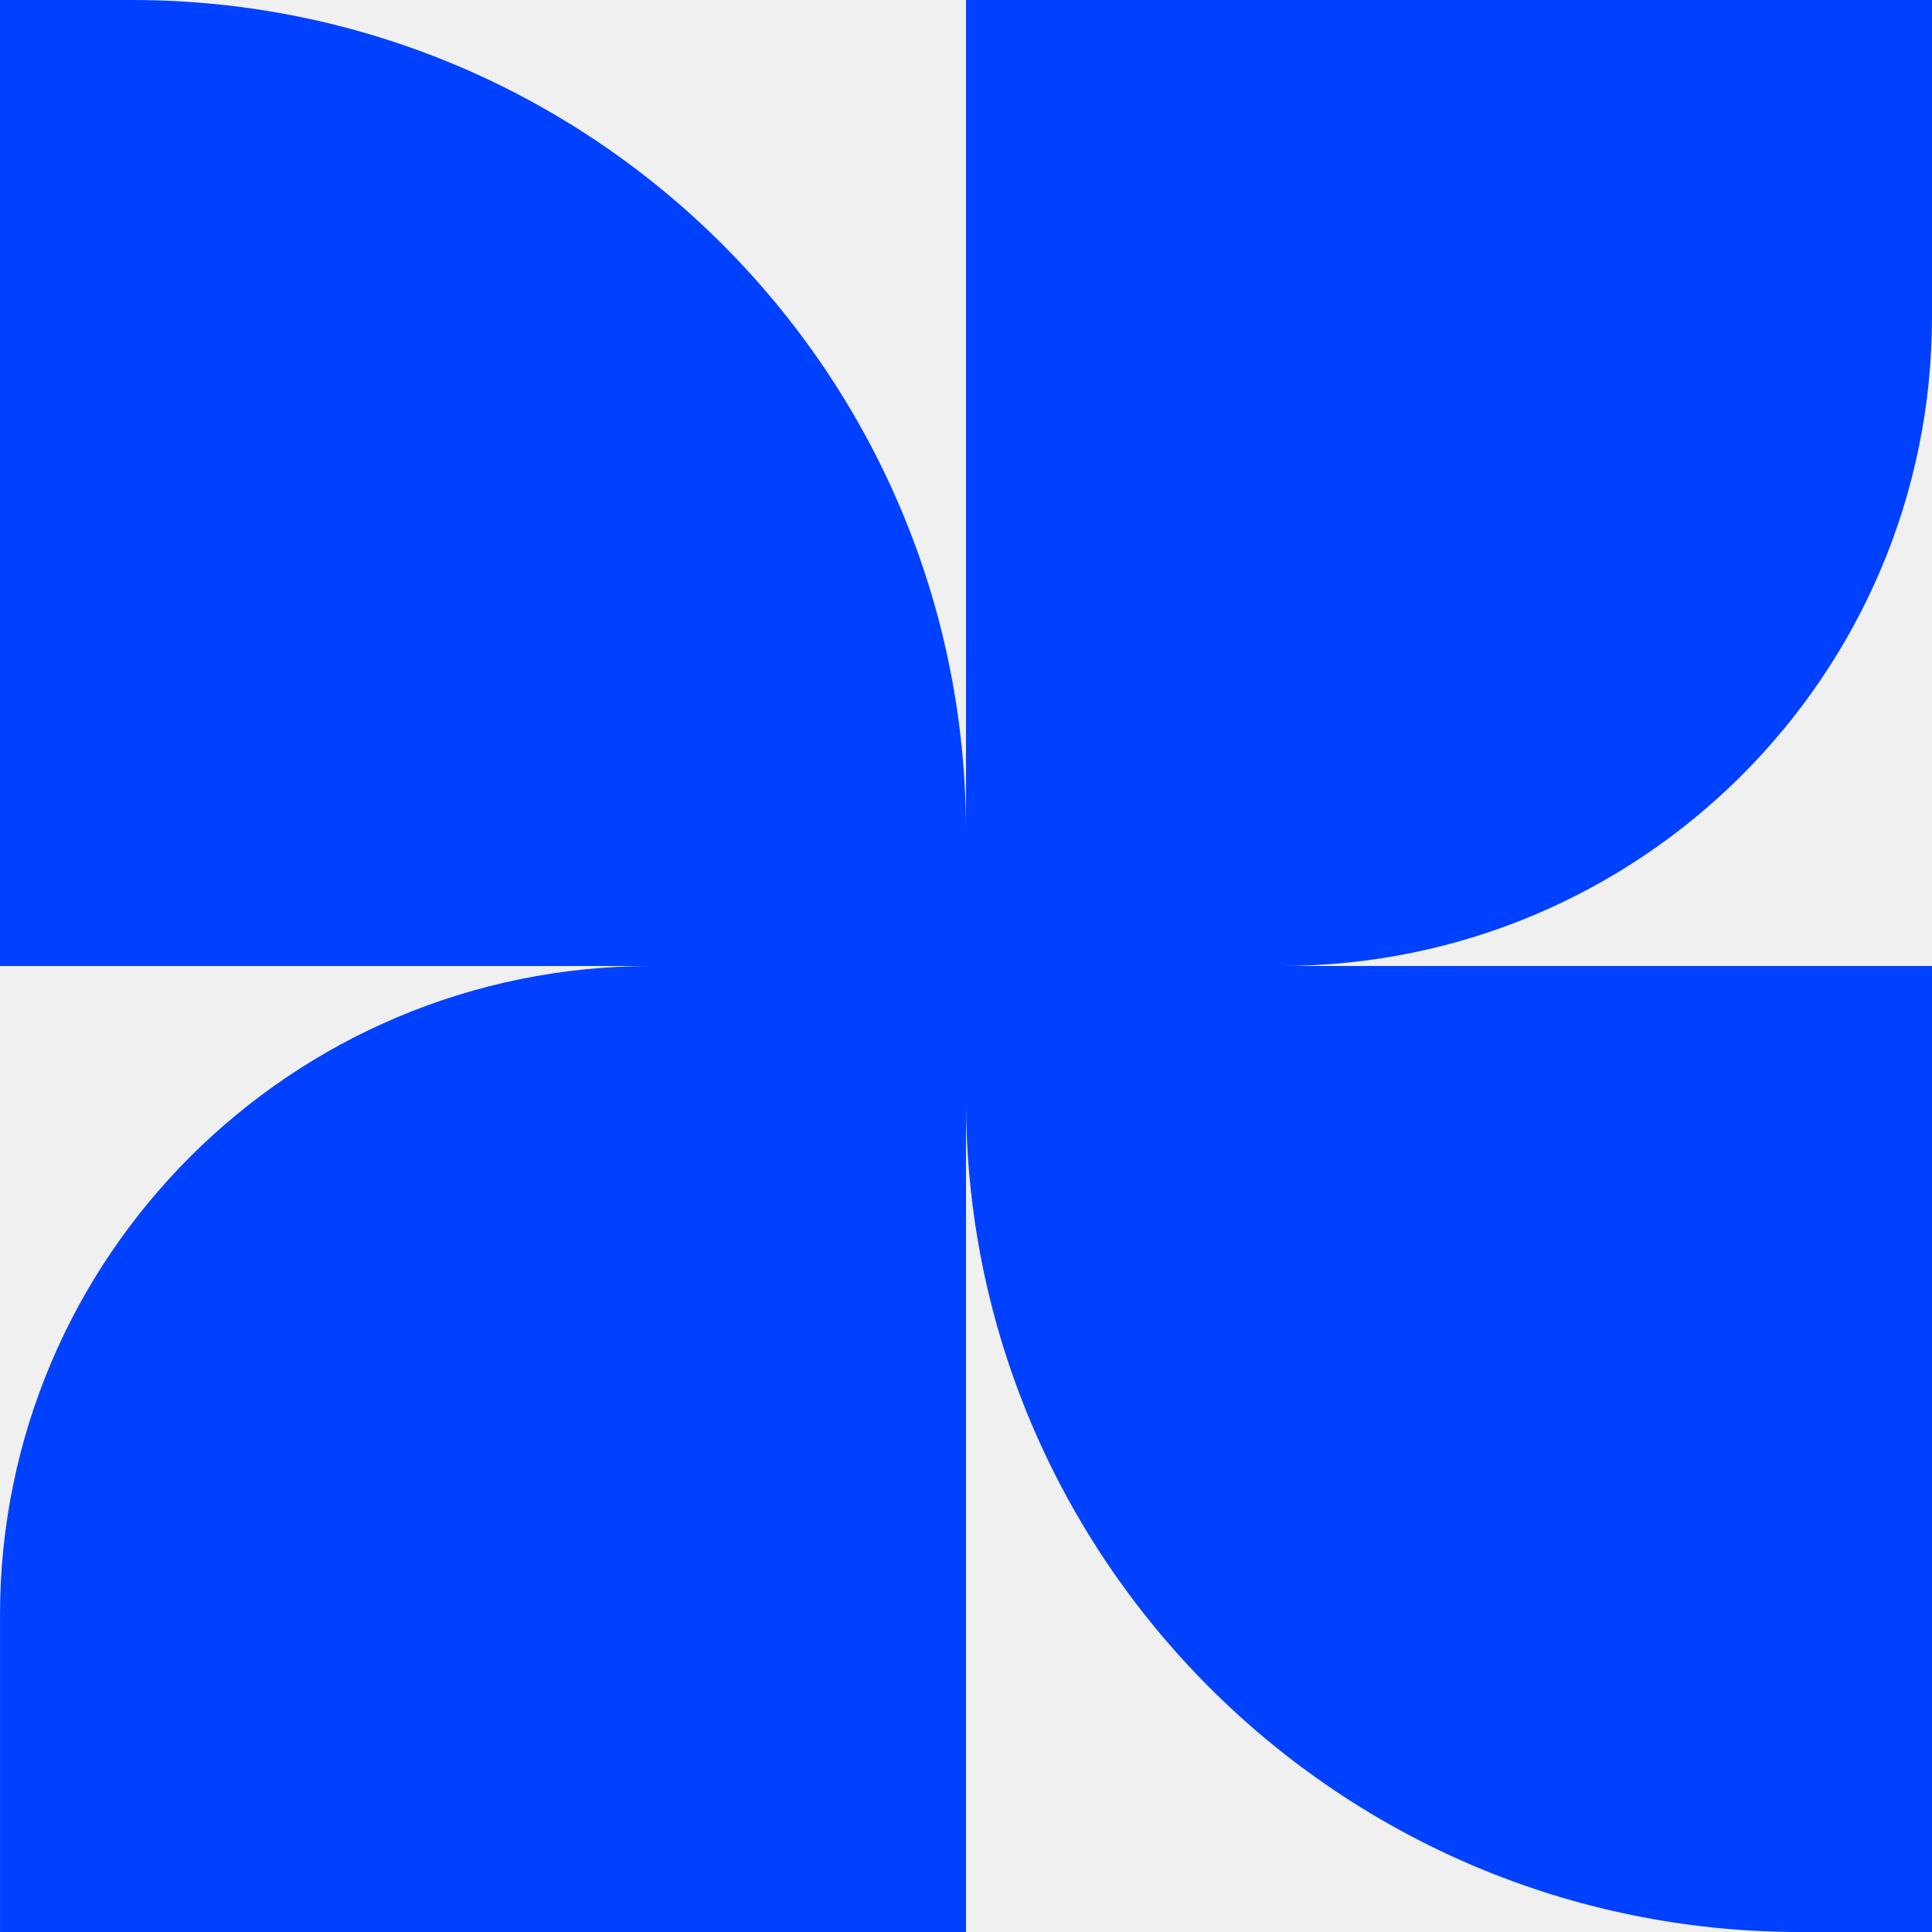
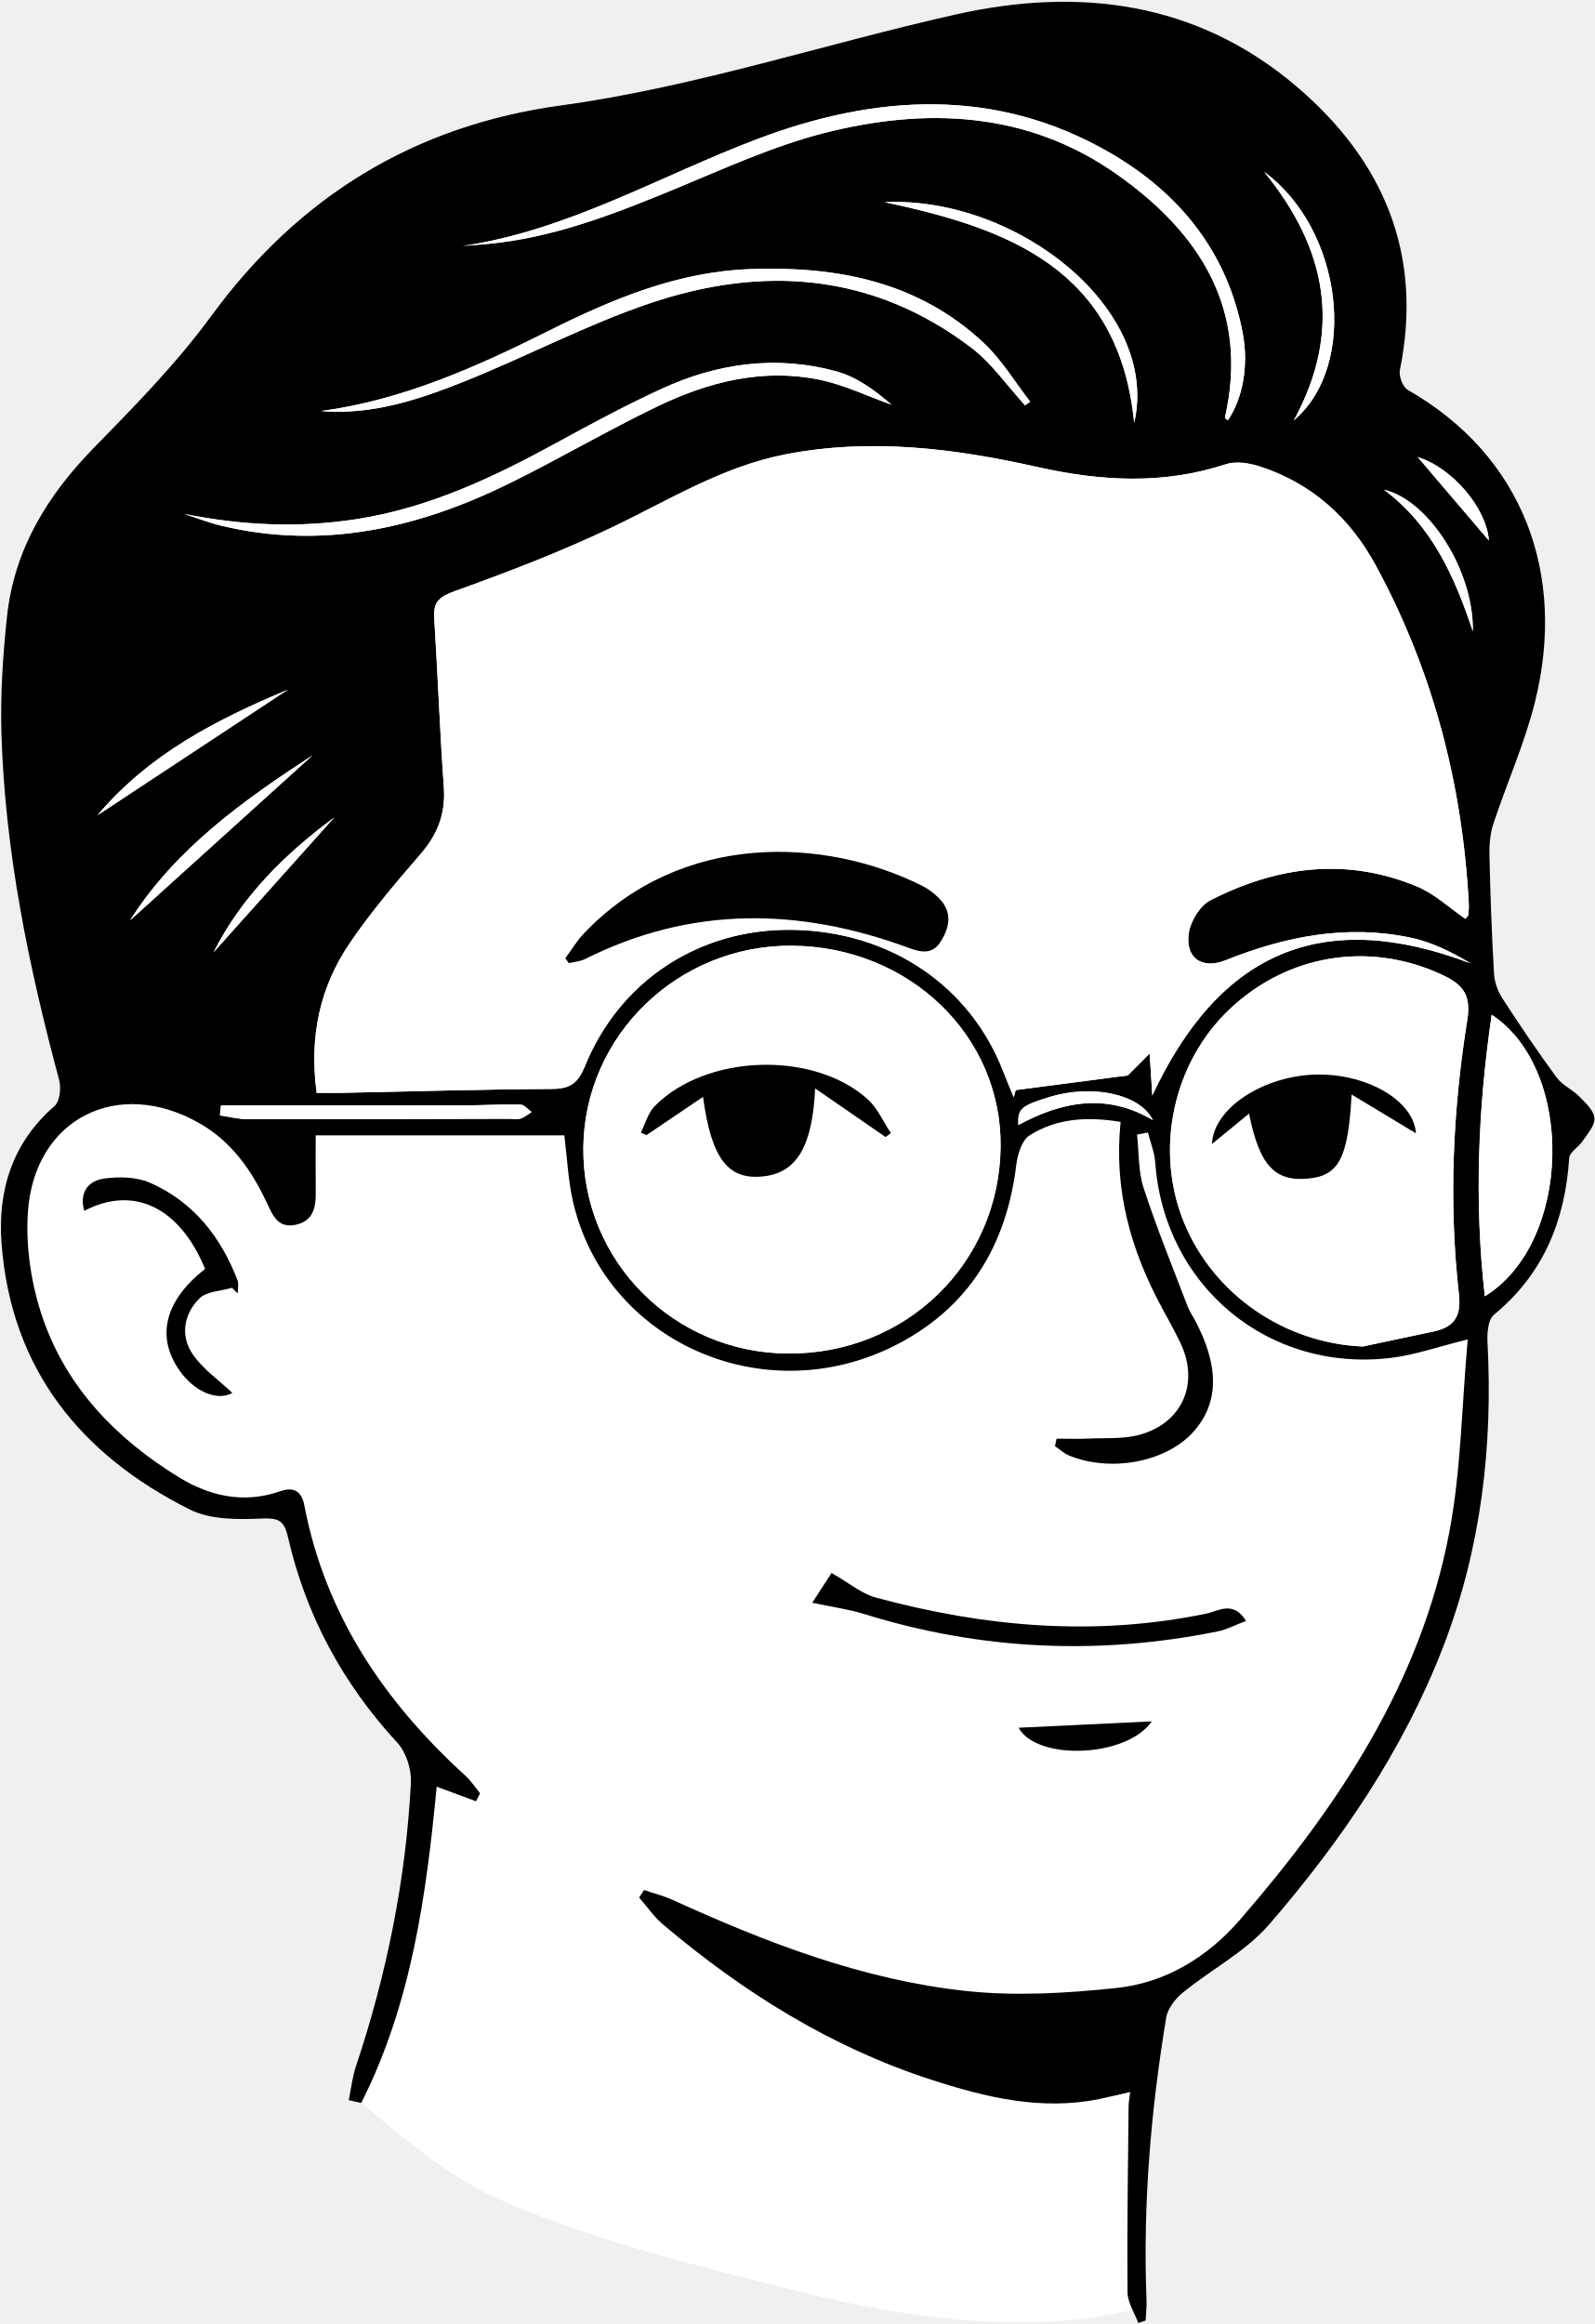
- <svg xmlns="http://www.w3.org/2000/svg" width="51" height="51" viewBox="0 0 51 51" fill="none">
-   <path d="M0.001 42.642L0.001 51H25.5V29.043C25.5 41.169 35.359 51 47.52 51H51V25.5H33.809C43.303 25.5 51 17.826 51 8.358V0L25.5 2.23819e-06V21.957C25.5 9.831 15.641 3.07698e-06 3.48 4.1611e-06L0 4.43989e-06L2.22924e-06 25.5H17.191C7.696 25.5 2.90015e-06 33.174 3.72782e-06 42.642H0.001Z" fill="#0041FF" />
+ <svg xmlns="http://www.w3.org/2000/svg" width="293" height="427" viewBox="0 0 293 427" fill="none">
+   <g clip-path="url(#clip0_1594_190)">
+     <path d="M212.288 213.584C212.157 211.717 211.402 209.893 210.942 208.052C210.273 208.174 209.604 208.304 208.936 208.426C209.309 211.717 209.144 215.182 210.151 218.265C212.557 225.647 215.51 232.846 218.271 240.106C218.575 240.905 219.096 241.626 219.504 242.39C224.072 250.901 224.029 257.675 219.365 262.963C214.424 268.574 204.203 270.58 196.421 267.392C195.492 267.01 194.711 266.255 193.859 265.673C193.955 265.221 194.059 264.77 194.155 264.31C196.169 264.31 198.184 264.388 200.199 264.292C203.343 264.145 206.643 264.405 209.596 263.545C217.385 261.287 220.399 254.027 216.916 246.724C215.857 244.509 214.659 242.364 213.486 240.202C207.798 229.685 204.637 218.586 205.922 206.107C199.965 205.117 194.242 205.377 189.179 208.591C187.763 209.485 186.981 212.09 186.747 214.01C184.941 228.834 178.01 240.28 164.584 247.123C140.251 259.516 111.019 246.35 105.244 220.523C104.402 216.754 104.237 212.846 103.707 208.599H58.01C58.01 211.943 57.975 215.477 58.018 219.012C58.062 221.817 57.593 224.309 54.354 225.021C51.14 225.725 50.142 223.363 49.065 221.053C46.26 215.069 42.63 209.798 36.698 206.393C21.683 197.787 6.216 205.508 5.113 222.842C4.705 229.277 5.782 236.207 7.91 242.321C12.33 255.052 21.448 264.388 32.816 271.387C38.548 274.913 44.844 276.32 51.514 273.984C53.98 273.124 55.422 273.984 55.908 276.511C59.755 296.685 70.619 312.682 85.539 326.273C86.555 327.202 87.328 328.4 88.214 329.477C87.971 329.963 87.728 330.458 87.476 330.945C85.157 330.085 82.83 329.225 80.242 328.261C78.331 348.235 75.596 368.114 66.425 386.282C72.93 392.005 79.634 397.537 87.189 401.783C91.722 404.328 96.603 406.221 101.466 408.019C106.634 409.921 111.87 411.605 117.15 413.16C127.519 416.225 138.019 418.822 148.51 421.427C158.592 423.928 168.883 425.735 179.261 426.412C188.892 427.037 198.714 426.742 208.102 424.389C207.616 423.303 207.19 422.218 207.181 421.132C207.086 409.747 207.268 398.353 207.381 386.968C207.381 386.273 207.529 385.578 207.676 384.345C205.601 384.814 203.864 385.248 202.11 385.613C191.358 387.836 181.093 385.326 171.028 382.061C152.617 376.086 136.516 365.978 121.814 353.559C120.155 352.152 118.887 350.276 117.437 348.626C117.741 348.166 118.045 347.706 118.34 347.245C120.077 347.836 121.883 348.279 123.542 349.034C140.841 356.911 158.557 363.763 177.55 365.795C186.643 366.768 196.022 366.203 205.158 365.239C214.207 364.284 221.927 359.542 227.85 352.699C245.931 331.822 261.077 309.138 266.322 281.461C268.484 270.059 268.597 258.274 269.7 246.072C264.194 247.427 260 248.921 255.692 249.451C233.087 252.247 213.912 236.259 212.279 213.584H212.288ZM43.672 237.64C43.316 237.292 42.96 236.954 42.612 236.606C40.58 237.214 37.966 237.24 36.646 238.56C33.754 241.444 33.068 245.447 35.456 248.877C37.358 251.613 40.285 253.636 42.699 255.92C39.964 257.475 35.673 255.729 32.886 251.656C28.648 245.456 30.341 238.916 37.688 233.133C33.016 221.791 24.558 217.726 15.491 222.459C14.605 219.507 15.83 216.98 19.191 216.528C21.926 216.155 25.131 216.233 27.597 217.318C35.508 220.818 40.572 227.21 43.637 235.199C43.906 235.912 43.672 236.815 43.672 237.631V237.64ZM187.19 317.449C195.223 317.067 203.1 316.685 211.654 316.277C206.982 322.99 190.481 323.528 187.19 317.449ZM223.699 299.759C201.78 304.171 180.121 303.189 158.731 296.529C155.987 295.678 153.095 295.295 149.265 294.479C150.542 292.508 151.905 290.389 152.8 289.017C156.108 290.901 158.34 292.829 160.911 293.524C180.937 298.943 201.163 300.732 221.702 296.476C223.829 296.034 226.608 293.984 228.962 297.823C227.016 298.552 225.41 299.42 223.699 299.759Z" fill="white" />
+     <path d="M103.706 208.608H58.009C58.009 211.951 57.974 215.486 58.018 219.021C58.061 221.826 57.592 224.318 54.353 225.03C51.14 225.734 50.141 223.371 49.064 221.061C46.259 215.078 42.629 209.806 36.698 206.402C21.682 197.796 6.216 205.516 5.113 222.85C4.704 229.286 5.781 236.216 7.909 242.329C12.329 255.061 21.448 264.396 32.816 271.396C38.547 274.922 44.844 276.329 51.513 273.993C53.98 273.133 55.421 273.993 55.908 276.52C59.755 296.694 70.619 312.69 85.539 326.281C86.555 327.211 87.328 328.409 88.213 329.486C87.97 329.972 87.727 330.467 87.475 330.954C85.157 330.094 82.829 329.234 80.241 328.27C78.331 348.288 75.586 368.201 66.372 386.386C65.608 386.212 64.853 386.047 64.088 385.874C64.514 383.807 64.74 381.67 65.4 379.682C71.062 362.73 74.588 345.352 75.508 327.506C75.63 325.083 74.631 321.957 73.016 320.202C62.959 309.312 56.194 296.746 52.903 282.364C52.173 279.177 51.001 278.882 47.918 279.012C43.576 279.203 38.617 279.221 34.9 277.362C14.831 267.323 2.073 251.596 0.293 228.573C-0.463 218.838 2.203 209.989 10.028 203.215C11.001 202.373 11.261 199.872 10.862 198.404C5.269 177.553 0.918 156.493 0.267 134.852C0.05 127.661 0.519 120.409 1.292 113.254C2.612 100.965 8.673 91.047 17.245 82.285C24.809 74.556 32.46 66.749 38.825 58.056C54.926 36.049 76.194 23.058 103.064 19.375C127.78 15.988 151.418 8.094 175.639 2.658C198.279 -2.422 219.877 0.296 238.184 15.832C254.207 29.441 261.58 46.662 257.238 67.982C257.012 69.085 257.767 71.108 258.679 71.629C279.982 83.814 287.841 105.498 282.092 128.851C280.208 136.519 276.899 143.831 274.415 151.369C273.816 153.193 273.651 155.251 273.694 157.188C273.859 164.404 274.12 171.613 274.528 178.821C274.615 180.384 275.206 182.095 276.057 183.406C279.252 188.339 282.553 193.211 286.026 197.952C287.068 199.376 288.927 200.175 290.195 201.461C291.341 202.624 292.861 204.005 292.991 205.412C293.121 206.732 291.749 208.269 290.863 209.598C290.117 210.736 288.432 211.665 288.354 212.768C287.598 224.266 283.638 234.071 274.502 241.583C273.434 242.46 273.252 244.935 273.338 246.637C274.346 265.777 272.166 284.457 265.253 302.417C257.898 321.54 246.486 338.257 233.199 353.611C228.874 358.605 222.57 361.853 217.342 366.117C215.961 367.237 214.571 369.043 214.293 370.719C211.462 387.871 209.995 405.127 210.681 422.539C210.733 423.807 210.576 425.084 210.516 426.36C210.064 426.508 209.612 426.664 209.161 426.812C208.475 424.927 207.207 423.051 207.189 421.158C207.094 409.773 207.276 398.379 207.389 386.994C207.389 386.299 207.537 385.604 207.684 384.371C205.609 384.84 203.872 385.274 202.118 385.639C191.375 387.862 181.102 385.353 171.036 382.087C152.626 376.112 136.525 366.004 121.822 353.585C120.163 352.178 118.895 350.302 117.445 348.652C117.749 348.192 118.053 347.732 118.348 347.271C120.085 347.862 121.891 348.305 123.55 349.06C140.849 356.937 158.566 363.789 177.558 365.821C186.651 366.794 196.03 366.229 205.166 365.266C214.215 364.31 221.936 359.569 227.858 352.725C245.939 331.848 261.085 309.164 266.33 281.487C268.493 270.085 268.605 258.3 269.708 246.098C264.202 247.453 260.008 248.947 255.7 249.477C233.095 252.273 213.92 236.285 212.287 213.61C212.157 211.743 211.401 209.919 210.941 208.078C210.272 208.2 209.604 208.33 208.935 208.452C209.308 211.743 209.143 215.208 210.151 218.291C212.556 225.673 215.509 232.872 218.271 240.132C218.575 240.931 219.096 241.652 219.504 242.416C224.072 250.927 224.028 257.701 219.365 262.99C214.424 268.6 204.202 270.606 196.421 267.419C195.492 267.036 194.71 266.281 193.859 265.699C193.954 265.248 194.059 264.796 194.154 264.336C196.169 264.336 198.184 264.414 200.199 264.318C203.342 264.171 206.642 264.431 209.595 263.571C217.385 261.314 220.398 254.053 216.916 246.75C215.856 244.535 214.658 242.39 213.486 240.228C207.797 229.711 204.636 218.612 205.922 206.133C199.964 205.143 194.241 205.403 189.178 208.617C187.763 209.511 186.981 212.116 186.746 214.036C184.94 228.851 178.01 240.306 164.584 247.149C140.25 259.542 111.019 246.376 105.244 220.549C104.401 216.78 104.236 212.872 103.706 208.625V208.608ZM211.74 201.296C224.115 174.817 243.056 166.654 270.247 176.997C266.643 174.834 262.978 173.045 259.113 172.247C247.398 169.824 236.161 172.038 225.21 176.424C220.902 178.143 217.81 176.042 218.444 171.491C218.757 169.276 220.503 166.393 222.413 165.412C234.641 159.159 247.424 157.457 260.425 162.885C263.629 164.222 266.33 166.793 269.274 168.799C269.474 168.573 269.769 168.391 269.795 168.165C269.891 167.453 269.943 166.732 269.908 166.011C268.744 144.048 263.317 123.223 252.809 103.866C248.11 95.199 241.111 88.824 231.575 85.715C229.621 85.081 227.155 84.665 225.296 85.281C213.764 89.067 202.326 88.416 190.663 85.802C175.37 82.372 159.964 80.418 144.245 83.492C132.643 85.767 122.847 91.933 112.443 96.901C103.107 101.356 93.398 105.073 83.654 108.573C80.78 109.606 79.607 110.518 79.798 113.523C80.45 123.901 80.832 134.304 81.57 144.674C81.909 149.493 80.424 153.306 77.297 156.91C72.764 162.147 68.257 167.461 64.358 173.158C58.791 181.296 56.802 190.466 58.2 200.783C59.868 200.783 61.413 200.809 62.968 200.783C75.829 200.523 88.691 200.141 101.561 200.063C104.835 200.045 106.268 198.899 107.484 195.903C113.884 180.123 128.561 170.596 145.556 170.831C163.49 171.083 178.297 181.052 184.419 196.997C185.018 198.543 185.67 200.071 186.295 201.608C186.416 201.165 186.529 200.723 186.651 200.28C193.381 199.403 200.112 198.517 207.233 197.588C207.988 196.832 209.3 195.512 211.262 193.558C211.488 197.093 211.618 199.194 211.757 201.287L211.74 201.296ZM145.539 173.758C124.61 173.584 107.38 190.267 107.198 210.875C107.006 231.691 123.793 248.565 144.81 248.686C166.477 248.817 183.629 232.143 183.872 210.718C184.098 190.319 167.102 173.931 145.539 173.758ZM250.429 247.392C254.78 246.472 259.139 245.56 263.49 244.622C267.164 243.832 268.553 241.878 268.093 237.848C266.191 220.94 266.955 204.031 269.639 187.297C270.438 182.32 268.328 180.601 264.628 178.925C251.402 172.941 236.612 175.373 225.991 185.386C215.561 195.217 212.114 211.179 217.533 224.509C222.96 237.866 236.065 246.793 250.42 247.392H250.429ZM272.852 238.17C288.823 228.374 289.526 196.563 274.111 186.437C271.61 203.667 270.889 220.757 272.852 238.17ZM84.896 45.211C86.329 45.099 87.753 44.986 89.186 44.864C101.596 43.779 112.99 39.289 124.358 34.582C133.277 30.891 142.17 26.8 151.47 24.438C170.177 19.671 188.77 20.478 205.114 31.95C220.39 42.667 229.621 56.814 225.088 76.727C225.062 76.849 225.435 77.066 225.618 77.231C228.31 73.358 229.5 67.226 228.353 61.199C225.522 46.297 216.681 35.433 203.959 28.077C182.977 15.936 160.936 17.317 139.147 25.559C121.162 32.358 104.349 42.38 84.887 45.22L84.896 45.211ZM33.867 94.417C36.142 95.155 38.383 96.041 40.701 96.597C59.338 101.035 76.802 97.066 93.546 88.833C102.734 84.317 111.583 79.098 120.815 74.66C130.202 70.144 140.172 67.608 150.637 69.771C155.153 70.709 159.434 72.793 163.82 74.356C160.78 71.699 157.411 69.241 153.65 68.216C142.647 65.22 131.835 66.714 121.57 71.438C115.022 74.452 108.648 77.865 102.326 81.33C90.758 87.661 78.947 93.262 65.738 95.346C55.048 97.04 44.488 96.562 33.867 94.417ZM188.37 74.469L189.308 73.818C186.495 70.205 184.098 66.141 180.798 63.049C168.726 51.707 153.746 48.867 137.827 49.449C124.514 49.936 112.547 54.938 100.849 60.782C87.527 67.443 73.98 73.505 59.008 75.529C68.344 76.302 76.976 73.427 85.391 70.057C96.768 65.498 107.701 59.697 119.277 55.772C140.12 48.694 160.337 50.118 178.453 63.865C182.248 66.749 185.079 70.909 188.362 74.478L188.37 74.469ZM40.606 203.102C40.536 203.71 40.475 204.327 40.406 204.935C42.082 205.178 43.767 205.621 45.443 205.629C61.483 205.647 77.523 205.595 93.563 205.56C94.284 205.56 95.057 205.699 95.717 205.499C96.429 205.273 97.028 204.726 97.679 204.309C96.985 203.832 96.299 202.946 95.595 202.937C92.278 202.859 88.952 203.085 85.626 203.093C70.619 203.119 55.604 203.102 40.597 203.102H40.606ZM162.56 37.135C184.992 41.929 205.609 49.215 208.414 77.691C213.182 56.987 187.12 36.075 162.56 37.135ZM232.305 31.586C243.803 45.654 246.79 60.67 237.741 77.257C249.778 67.035 246.651 42.042 232.305 31.586ZM57.427 138.777C44.679 147.097 32.251 155.929 23.897 169.103C35.074 158.994 46.251 148.886 57.427 138.777ZM52.868 126.732C39.946 132.151 27.475 138.447 17.905 149.797C29.837 141.929 41.352 134.331 52.868 126.732ZM211.844 205.803C209.465 200.948 200.589 199.185 192.852 201.556C187.632 203.154 186.946 203.736 187.137 206.697C195.196 202.355 203.351 200.775 211.836 205.803H211.844ZM254.311 89.979C263.143 96.562 267.311 106.002 270.638 115.989C270.837 104.925 262.578 91.899 254.311 89.979ZM61.413 150.206C52.304 156.936 44.41 164.752 39.242 174.973C46.633 166.715 54.023 158.464 61.413 150.206ZM260.52 83.987C264.819 89.033 269.422 94.426 273.582 99.306C273.234 93.488 266.903 85.924 260.52 83.987Z" fill="black" />
+     <path d="M228.962 297.823C227.016 298.552 225.41 299.42 223.699 299.759C201.78 304.171 180.121 303.19 158.731 296.529C155.987 295.678 153.095 295.295 149.265 294.479C150.542 292.508 151.905 290.389 152.8 289.017C156.108 290.901 158.34 292.829 160.911 293.524C180.937 298.943 201.163 300.732 221.702 296.476C223.829 296.034 226.608 293.984 228.962 297.823Z" fill="black" />
+     <path d="M42.612 236.615C40.58 237.223 37.966 237.249 36.646 238.569C33.754 241.452 33.068 245.456 35.456 248.886C37.358 251.622 40.285 253.645 42.699 255.929C39.964 257.484 35.673 255.738 32.886 251.665C28.648 245.464 30.341 238.925 37.688 233.141C33.016 221.8 24.558 217.735 15.491 222.468C14.605 219.516 15.83 216.988 19.191 216.537C21.926 216.163 25.131 216.242 27.597 217.327C35.508 220.827 40.572 227.219 43.637 235.208C43.906 235.92 43.672 236.824 43.672 237.64C43.316 237.292 42.96 236.954 42.612 236.606V236.615Z" fill="black" />
+     <path d="M211.653 316.277C206.981 322.99 190.481 323.528 187.189 317.449C195.223 317.067 203.099 316.685 211.653 316.277Z" fill="black" />
+     <path d="M211.74 201.304C211.61 199.211 211.471 197.11 211.245 193.575C209.291 195.529 207.971 196.849 207.216 197.605C200.095 198.534 193.364 199.42 186.634 200.297C186.512 200.74 186.399 201.183 186.278 201.626C185.652 200.089 184.992 198.56 184.402 197.014C178.279 181.07 163.481 171.1 145.539 170.848C128.544 170.614 113.867 180.141 107.467 195.92C106.251 198.907 104.818 200.062 101.544 200.08C88.683 200.149 75.821 200.54 62.951 200.801C61.405 200.835 59.85 200.801 58.183 200.801C56.776 190.484 58.774 181.313 64.34 173.176C68.24 167.47 72.747 162.164 77.28 156.927C80.406 153.314 81.891 149.502 81.553 144.691C80.815 134.313 80.441 123.918 79.781 113.54C79.59 110.535 80.763 109.623 83.637 108.59C93.381 105.09 103.09 101.364 112.426 96.918C122.838 91.951 132.626 85.785 144.228 83.509C159.947 80.427 175.353 82.389 190.646 85.82C202.309 88.433 213.738 89.085 225.279 85.298C227.138 84.691 229.604 85.099 231.558 85.733C241.094 88.842 248.093 95.225 252.791 103.883C263.3 123.24 268.727 144.066 269.891 166.028C269.926 166.741 269.874 167.47 269.778 168.182C269.752 168.399 269.448 168.59 269.257 168.816C266.313 166.81 263.621 164.239 260.408 162.902C247.407 157.466 234.624 159.168 222.396 165.429C220.477 166.411 218.74 169.294 218.427 171.508C217.785 176.059 220.885 178.16 225.192 176.441C236.152 172.055 247.39 169.841 259.096 172.264C262.961 173.063 266.626 174.852 270.23 177.014C243.039 166.671 224.098 174.834 211.723 201.313L211.74 201.304ZM103.88 176.068C104.097 176.371 104.315 176.667 104.54 176.971C105.539 176.728 106.633 176.658 107.528 176.206C126.963 166.463 146.755 166.741 166.773 174.088C169.143 174.956 171.289 175.52 172.869 172.993C174.536 170.327 175.023 167.574 172.574 165.073C171.679 164.161 170.602 163.336 169.456 162.763C151.688 153.87 125.305 152.637 107.337 171.465C106.017 172.846 105.027 174.53 103.88 176.076V176.068Z" fill="white" />
+     <path d="M145.531 173.766C167.094 173.94 184.089 190.327 183.864 210.727C183.62 232.151 166.469 248.817 144.801 248.695C123.785 248.573 106.998 231.691 107.189 210.883C107.38 190.275 124.601 173.601 145.531 173.766ZM149.786 199.984C154.102 202.963 158.418 205.942 162.734 208.921C163.056 208.686 163.386 208.443 163.707 208.208C162.309 206.116 161.267 203.632 159.46 201.999C149.534 193.019 129.76 193.671 120.329 203.224C119.095 204.474 118.6 206.463 117.758 208.113C118.105 208.261 118.453 208.417 118.8 208.565C122.152 206.298 125.513 204.023 129.187 201.539C130.741 213.002 133.824 216.849 140.277 216.146C146.469 215.469 149.282 210.553 149.786 199.993V199.984Z" fill="white" />
+     <path d="M250.421 247.401C236.065 246.802 222.961 237.874 217.533 224.518C212.114 211.187 215.57 195.225 225.991 185.395C236.612 175.381 251.393 172.95 264.628 178.933C268.328 180.609 270.438 182.329 269.639 187.305C266.947 204.049 266.183 220.957 268.093 237.857C268.545 241.886 267.164 243.84 263.491 244.631C259.14 245.569 254.789 246.48 250.429 247.401H250.421ZM260.191 208.226C259.782 202.251 251.367 197.362 242.214 197.422C232.609 197.492 223.021 203.371 222.709 210.18C225.166 208.165 227.225 206.48 229.526 204.596C231.419 214.079 234.207 217.058 240.243 216.545C245.992 216.059 247.737 212.924 248.362 201.087C252.453 203.554 256.161 205.785 260.191 208.217V208.226Z" fill="white" />
+     <path d="M272.844 238.178C270.872 220.766 271.593 203.675 274.103 186.445C289.518 196.563 288.823 228.382 272.844 238.178Z" fill="white" />
+     <path d="M84.896 45.211C104.358 42.371 121.162 32.35 139.156 25.55C160.936 17.317 182.986 15.936 203.968 28.068C216.699 35.433 225.531 46.288 228.362 61.191C229.508 67.218 228.31 73.349 225.626 77.222C225.444 77.048 225.071 76.84 225.097 76.718C229.63 56.805 220.407 42.667 205.123 31.942C188.779 20.47 170.185 19.671 151.479 24.43C142.178 26.8 133.285 30.882 124.367 34.573C112.99 39.28 101.605 43.77 89.195 44.855C87.77 44.977 86.338 45.09 84.905 45.203L84.896 45.211Z" fill="white" />
+     <path d="M33.867 94.426C44.488 96.571 55.048 97.048 65.738 95.355C78.947 93.262 90.749 87.669 102.326 81.338C108.657 77.873 115.022 74.46 121.57 71.447C131.835 66.723 142.647 65.229 153.65 68.225C157.411 69.25 160.78 71.716 163.82 74.365C159.434 72.802 155.153 70.717 150.637 69.779C140.172 67.617 130.203 70.153 120.815 74.669C111.583 79.106 102.734 84.326 93.546 88.842C76.802 97.075 59.338 101.043 40.701 96.606C38.383 96.05 36.142 95.164 33.867 94.426Z" fill="white" />
+     <path d="M188.37 74.469C185.096 70.9 182.265 66.74 178.462 63.857C160.346 50.109 140.129 48.685 119.286 55.763C107.71 59.697 96.776 65.489 85.4 70.049C76.985 73.418 68.344 76.302 59.017 75.52C73.989 73.496 87.536 67.435 100.858 60.774C112.556 54.92 124.523 49.918 137.836 49.441C153.755 48.867 168.726 51.699 180.806 63.04C184.106 66.141 186.503 70.196 189.317 73.809L188.379 74.46L188.37 74.469Z" fill="white" />
+     <path d="M40.606 203.102C55.613 203.102 70.628 203.119 85.635 203.093C88.961 203.093 92.278 202.868 95.604 202.937C96.308 202.954 96.994 203.831 97.689 204.309C97.037 204.717 96.429 205.273 95.726 205.499C95.066 205.707 94.293 205.56 93.572 205.56C77.532 205.594 61.492 205.647 45.452 205.629C43.776 205.629 42.091 205.178 40.415 204.934C40.484 204.326 40.545 203.71 40.615 203.102H40.606Z" fill="white" />
+     <path d="M162.561 37.135C187.129 36.075 213.19 56.996 208.414 77.691C205.609 49.215 184.992 41.929 162.561 37.135Z" fill="white" />
+     <path d="M232.305 31.586C246.652 42.05 249.787 67.035 237.742 77.257C246.791 60.67 243.803 45.646 232.305 31.586Z" fill="white" />
+     <path d="M57.436 138.777C46.259 148.885 35.083 158.994 23.897 169.111C32.26 155.937 44.687 147.096 57.436 138.777Z" fill="white" />
+     <path d="M52.868 126.732C41.353 134.331 29.837 141.929 17.905 149.797C27.475 138.447 39.937 132.151 52.868 126.732Z" fill="white" />
+     <path d="M211.845 205.803C203.351 200.774 195.197 202.355 187.146 206.697C186.947 203.736 187.641 203.163 192.861 201.556C200.598 199.185 209.474 200.948 211.853 205.803H211.845Z" fill="white" />
+     <path d="M254.32 89.979C262.587 91.899 270.846 104.925 270.646 115.989C267.32 106.011 263.152 96.562 254.32 89.979Z" fill="white" />
+     <path d="M61.414 150.197C54.023 158.456 46.633 166.706 39.243 174.965C44.419 164.743 52.304 156.936 61.414 150.197Z" fill="white" />
+     <path d="M260.52 83.987C266.903 85.924 273.234 93.488 273.581 99.306C269.422 94.434 264.819 89.033 260.52 83.987Z" fill="white" />
+     <path d="M103.88 176.068C105.027 174.522 106.017 172.837 107.337 171.456C125.313 152.629 151.697 153.862 169.456 162.755C170.594 163.328 171.671 164.153 172.574 165.065C175.023 167.566 174.536 170.319 172.869 172.985C171.289 175.512 169.143 174.956 166.773 174.079C146.746 166.732 126.955 166.463 107.528 176.198C106.633 176.65 105.539 176.719 104.54 176.962C104.323 176.658 104.106 176.363 103.88 176.059V176.068Z" fill="black" />
+     <path d="M149.786 199.984C149.282 210.553 146.468 215.46 140.276 216.137C133.824 216.849 130.741 212.994 129.186 201.53C125.513 204.014 122.161 206.289 118.8 208.556C118.453 208.408 118.105 208.252 117.758 208.104C118.592 206.454 119.087 204.474 120.328 203.215C129.768 193.662 149.534 193.02 159.46 201.99C161.267 203.623 162.309 206.107 163.707 208.2C163.386 208.434 163.056 208.677 162.734 208.912C158.418 205.933 154.102 202.954 149.786 199.976V199.984Z" fill="black" />
+     <path d="M260.191 208.226C256.161 205.794 252.453 203.562 248.363 201.096C247.737 212.933 245.983 216.068 240.243 216.554C234.207 217.066 231.419 214.088 229.526 204.604C227.225 206.489 225.167 208.174 222.709 210.188C223.022 203.371 232.609 197.492 242.214 197.431C251.367 197.37 259.783 202.26 260.191 208.234V208.226Z" fill="black" />
+   </g>
+   <defs>
+     <clipPath id="clip0_1594_190">
+       <rect width="292.82" height="426.481" fill="white" transform="translate(0.180176 0.304321)" />
+     </clipPath>
+   </defs>
</svg>
